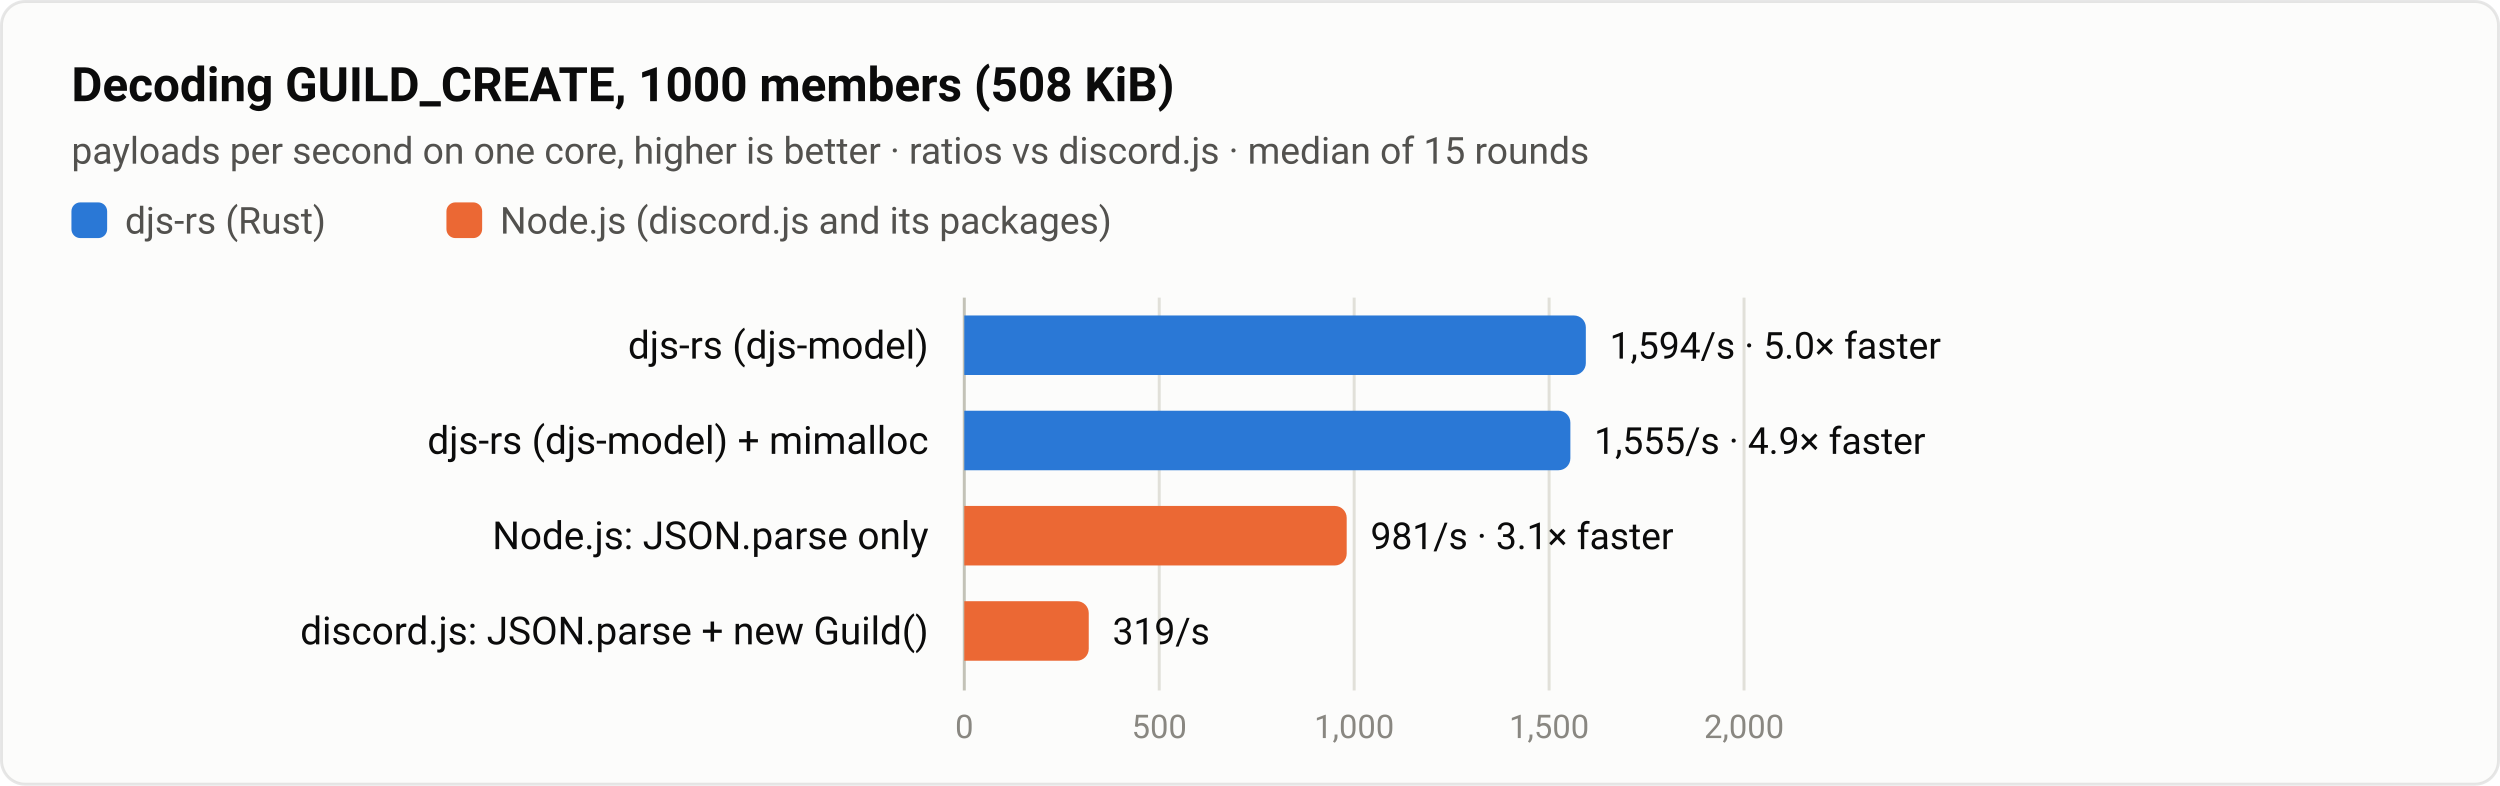
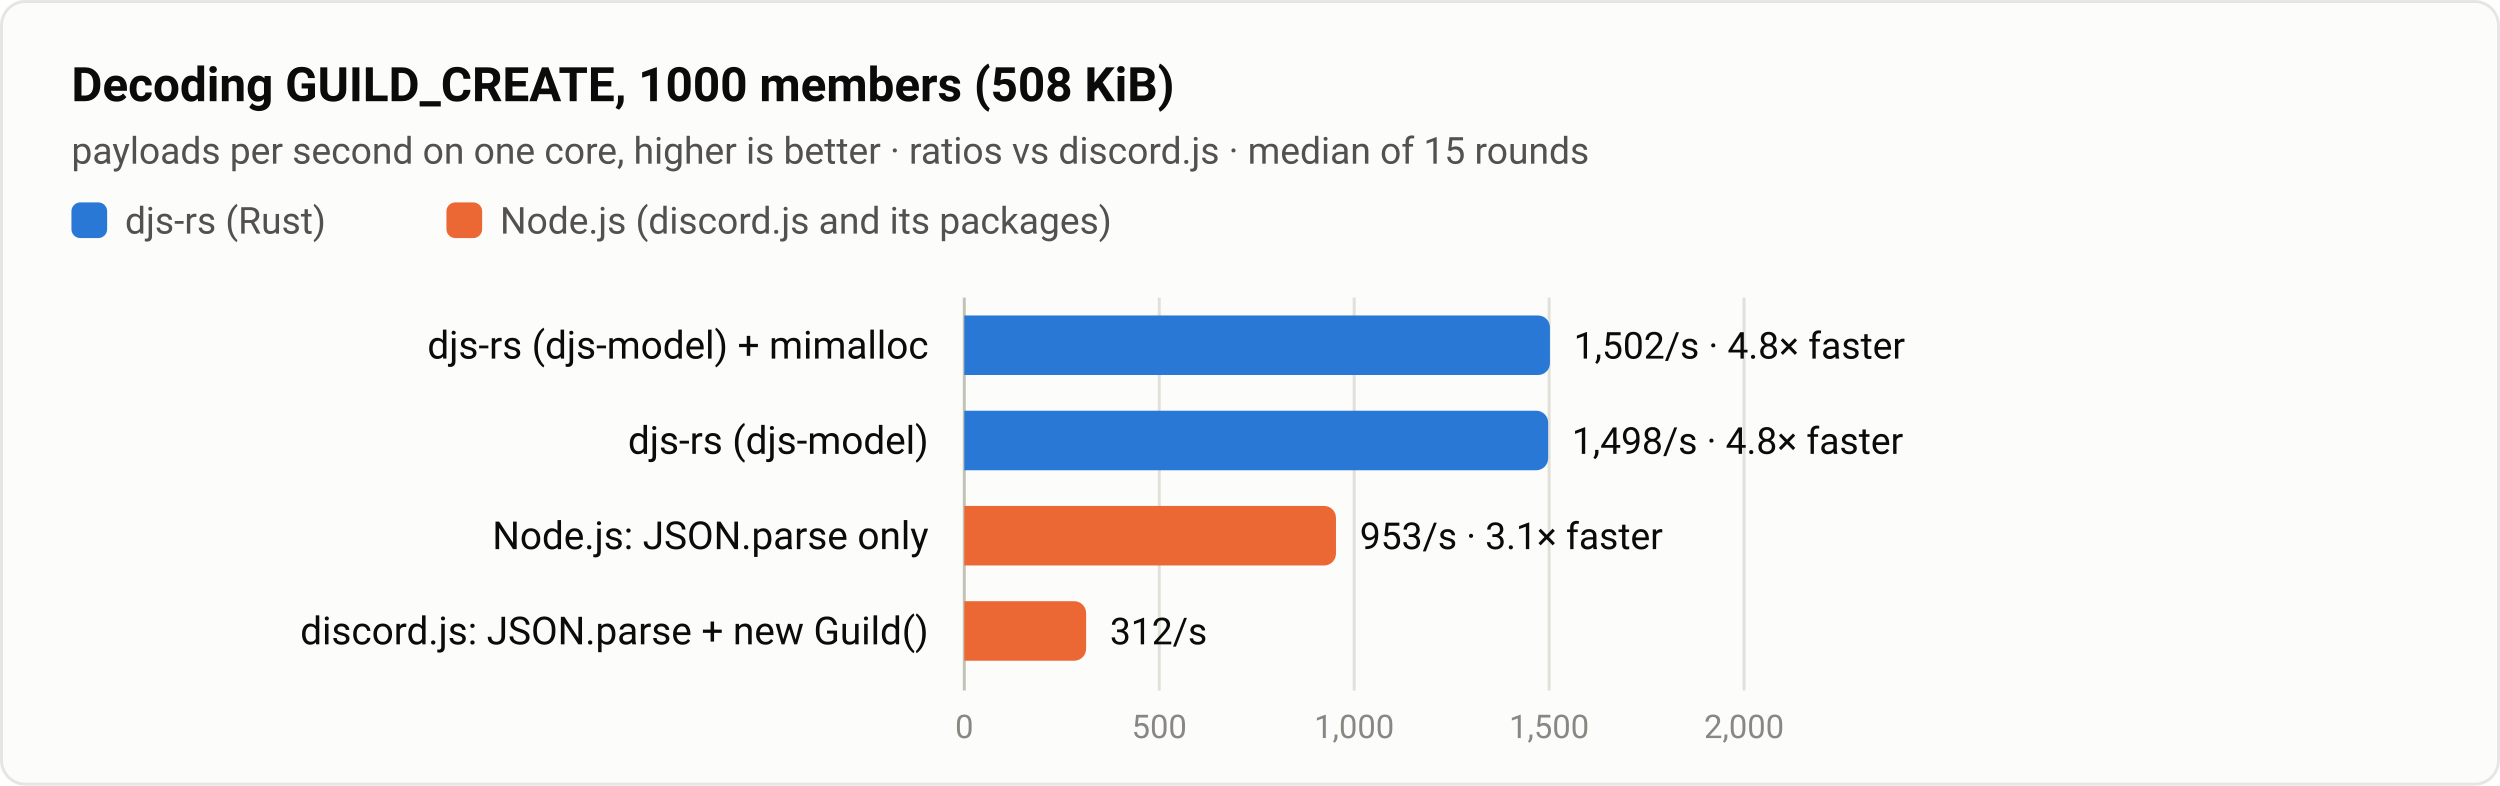
<svg xmlns="http://www.w3.org/2000/svg" width="840" height="264" viewBox="0 0 840 264" role="img" aria-labelledby="title desc" font-family="system-ui, -apple-system, &quot;Segoe UI&quot;, Roboto, sans-serif">
  <rect x="0.5" y="0.5" width="839" height="263" rx="8" fill="#fcfcfb" stroke="rgba(11,11,11,0.10)" />
  <text x="24" y="34" font-size="16" font-weight="600" fill="#0b0b0b">Decoding GUILD_CREATE, 1000 members (508 KiB)</text>
  <text x="24" y="55" font-size="12.5" fill="#52514e">payloads per second on one core, higher is better · ratios vs discord.js · median of 15 rounds</text>
  <rect x="24" y="68" width="12" height="12" rx="3" fill="#2a78d6" />
  <text x="42" y="78.5" font-size="12.5" fill="#52514e">djs-rs (Rust)</text>
  <rect x="150" y="68" width="12" height="12" rx="3" fill="#eb6834" />
  <text x="168" y="78.5" font-size="12.5" fill="#52514e">Node.js (discord.js and its packages)</text>
  <line x1="324" y1="100" x2="324" y2="232" stroke="#c3c2b7" stroke-width="1" />
  <text x="324" y="248" font-size="11" text-anchor="middle" fill="#898781" style="font-variant-numeric: tabular-nums">0</text>
  <line x1="389.5" y1="100" x2="389.5" y2="232" stroke="#e1e0d9" stroke-width="1" />
  <text x="389.5" y="248" font-size="11" text-anchor="middle" fill="#898781" style="font-variant-numeric: tabular-nums">500</text>
  <line x1="455" y1="100" x2="455" y2="232" stroke="#e1e0d9" stroke-width="1" />
  <text x="455" y="248" font-size="11" text-anchor="middle" fill="#898781" style="font-variant-numeric: tabular-nums">1,000</text>
  <line x1="520.5" y1="100" x2="520.5" y2="232" stroke="#e1e0d9" stroke-width="1" />
  <text x="520.5" y="248" font-size="11" text-anchor="middle" fill="#898781" style="font-variant-numeric: tabular-nums">1,500</text>
  <line x1="586" y1="100" x2="586" y2="232" stroke="#e1e0d9" stroke-width="1" />
  <text x="586" y="248" font-size="11" text-anchor="middle" fill="#898781" style="font-variant-numeric: tabular-nums">2,000</text>
-   <text x="312" y="120.5" font-size="13" text-anchor="end" fill="#0b0b0b">djs-rs (djs-model)</text>
-   <path d="M324,106H528.842A4,4 0 0 1 532.842,110V122A4,4 0 0 1 528.842,126H324Z" fill="#2a78d6" />
-   <text x="540.842" y="120.5" font-size="12.5" fill="#0b0b0b" style="font-variant-numeric: tabular-nums">1,594/s · 5.0× faster</text>
-   <text x="312" y="152.5" font-size="13" text-anchor="end" fill="#0b0b0b">djs-rs (djs-model) + mimalloc</text>
-   <path d="M324,138H523.643A4,4 0 0 1 527.643,142V154A4,4 0 0 1 523.643,158H324Z" fill="#2a78d6" />
-   <text x="535.643" y="152.5" font-size="12.5" fill="#0b0b0b" style="font-variant-numeric: tabular-nums">1,555/s · 4.9× faster</text>
+   <text x="312" y="120.5" font-size="13" text-anchor="end" fill="#0b0b0b">djs-rs (djs-model) + mimalloc</text>
+   <path d="M324,106H516.784A4,4 0 0 1 520.784,110V122A4,4 0 0 1 516.784,126H324Z" fill="#2a78d6" />
+   <text x="528.784" y="120.5" font-size="12.5" fill="#0b0b0b" style="font-variant-numeric: tabular-nums">1,502/s · 4.8× faster</text>
+   <text x="312" y="152.5" font-size="13" text-anchor="end" fill="#0b0b0b">djs-rs (djs-model)</text>
+   <path d="M324,138H516.173A4,4 0 0 1 520.173,142V154A4,4 0 0 1 516.173,158H324Z" fill="#2a78d6" />
+   <text x="528.173" y="152.5" font-size="12.5" fill="#0b0b0b" style="font-variant-numeric: tabular-nums">1,498/s · 4.8× faster</text>
  <text x="312" y="184.5" font-size="13" text-anchor="end" fill="#0b0b0b">Node.js: JSON.parse only</text>
-   <path d="M324,170H448.49A4,4 0 0 1 452.49,174V186A4,4 0 0 1 448.49,190H324Z" fill="#eb6834" />
-   <text x="460.49" y="184.5" font-size="12.5" fill="#0b0b0b" style="font-variant-numeric: tabular-nums">981/s · 3.1× faster</text>
+   <path d="M324,170H444.889A4,4 0 0 1 448.889,174V186A4,4 0 0 1 444.889,190H324Z" fill="#eb6834" />
+   <text x="456.889" y="184.5" font-size="12.5" fill="#0b0b0b" style="font-variant-numeric: tabular-nums">953/s · 3.1× faster</text>
  <text x="312" y="216.5" font-size="13" text-anchor="end" fill="#0b0b0b">discord.js: JSON.parse + new Guild()</text>
-   <path d="M324,202H361.82A4,4 0 0 1 365.82,206V218A4,4 0 0 1 361.82,222H324Z" fill="#eb6834" />
-   <text x="373.82" y="216.5" font-size="12.5" fill="#0b0b0b" style="font-variant-numeric: tabular-nums">319/s</text>
+   <path d="M324,202H360.936A4,4 0 0 1 364.936,206V218A4,4 0 0 1 360.936,222H324Z" fill="#eb6834" />
+   <text x="372.936" y="216.5" font-size="12.5" fill="#0b0b0b" style="font-variant-numeric: tabular-nums">312/s</text>
</svg>
